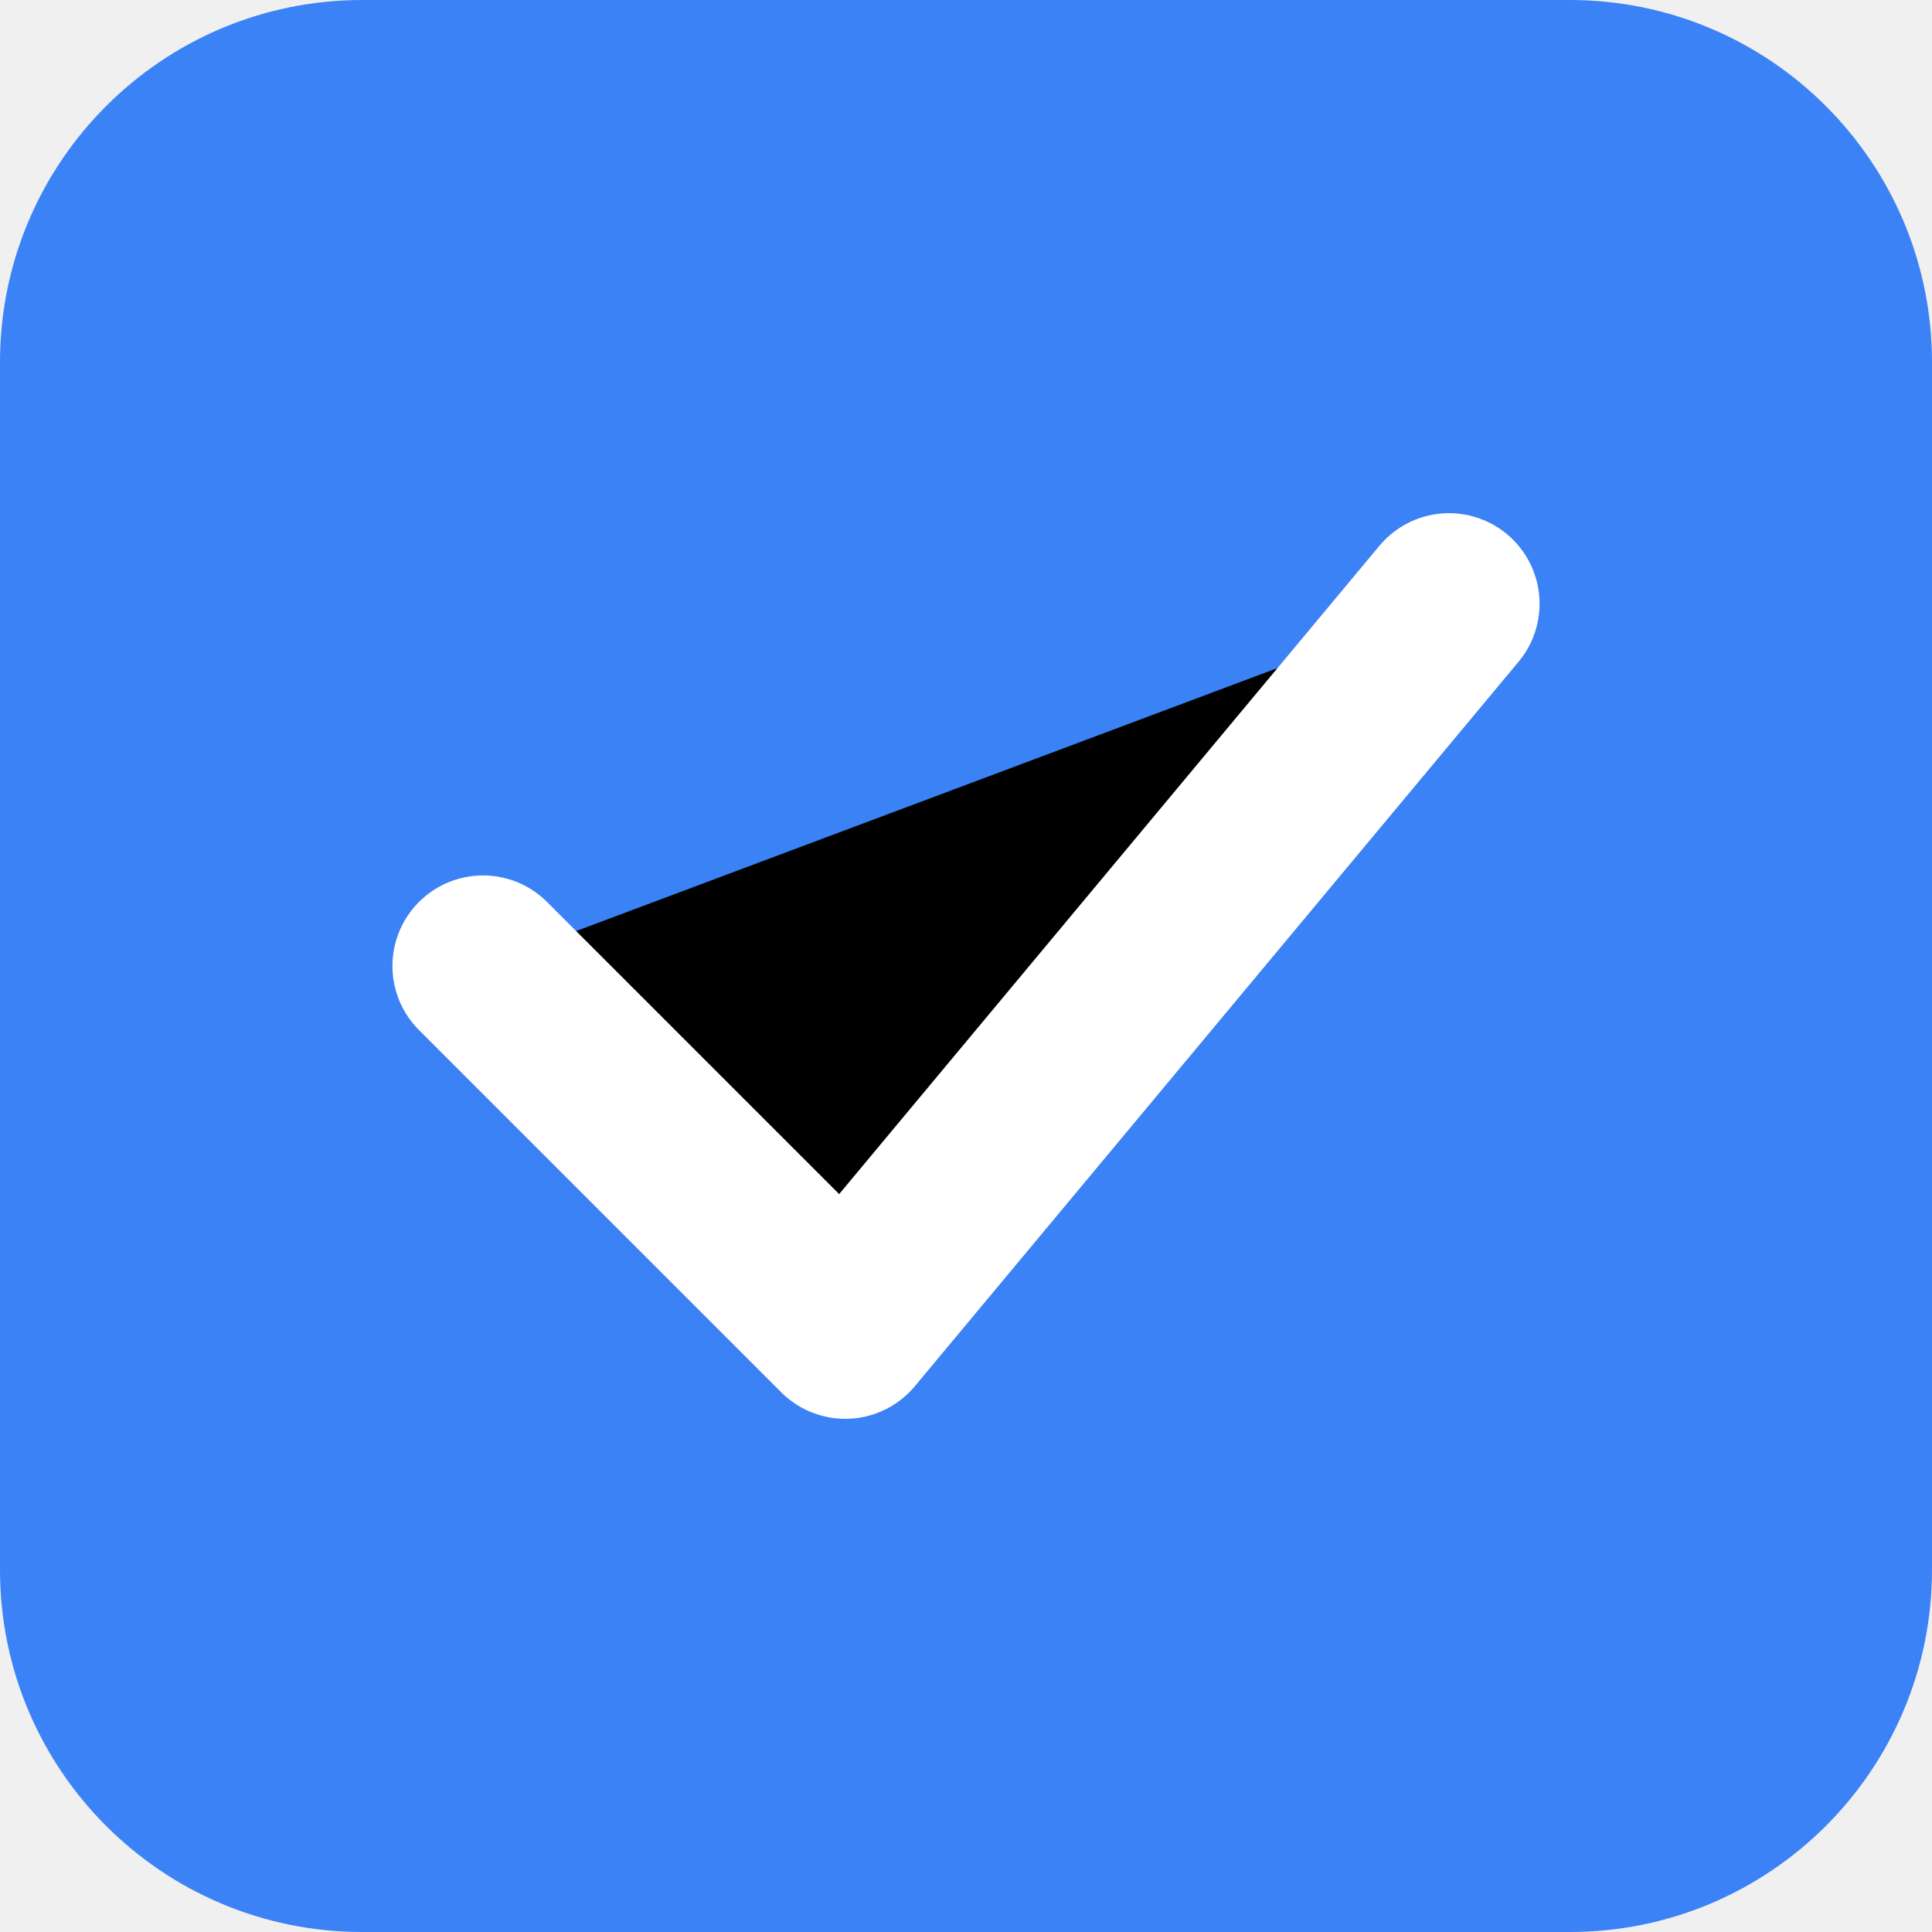
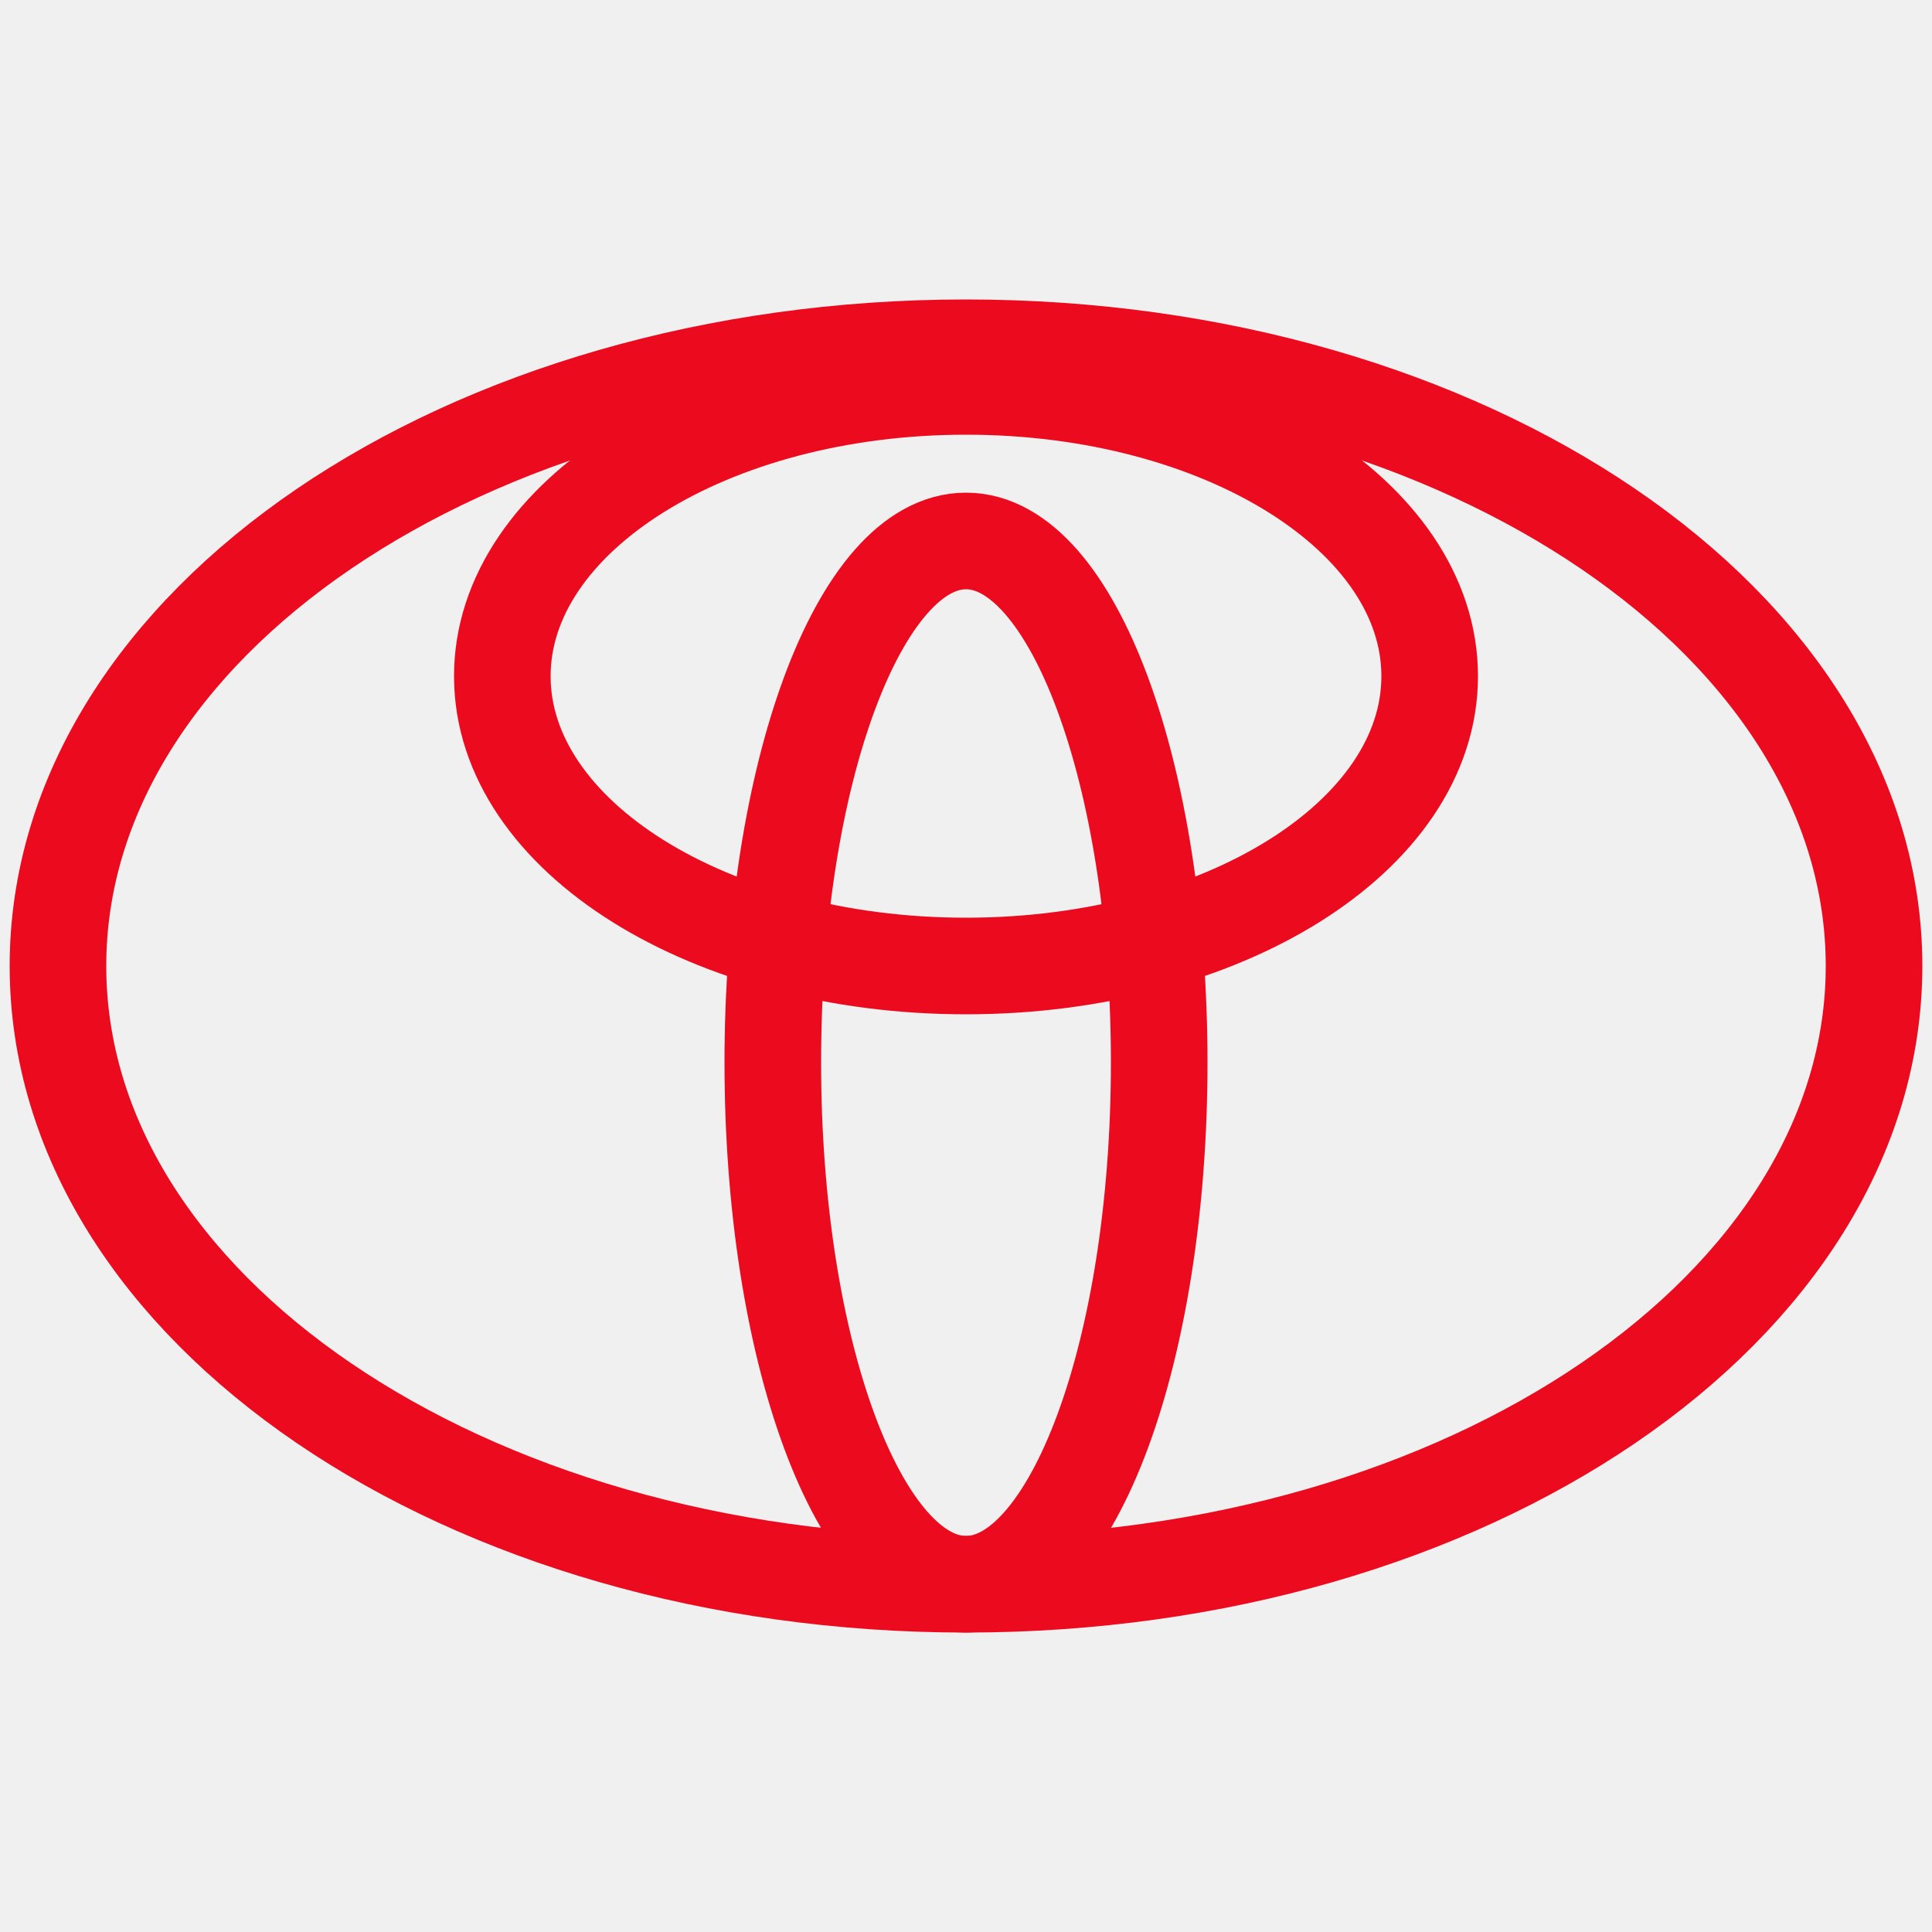
- <svg xmlns="http://www.w3.org/2000/svg" viewBox="0 0 32 32">
-   <rect width="32" height="32" rx="6" fill="#3b82f6" />
-   <path d="M8 16 L14 22 L24 10" stroke="white" stroke-width="3" stroke-linecap="round" stroke-linejoin="round" />
+ <svg xmlns="http://www.w3.org/2000/svg" viewBox="0 0 100 100" fill="none">
+   <ellipse cx="50" cy="50" rx="47" ry="32" stroke="#EB0A1E" stroke-width="5" fill="none" />
+   <ellipse cx="50" cy="35" rx="24" ry="15" stroke="#EB0A1E" stroke-width="5" fill="none" />
+   <ellipse cx="50" cy="55" rx="10" ry="27" stroke="#EB0A1E" stroke-width="5" fill="none" />
</svg>
